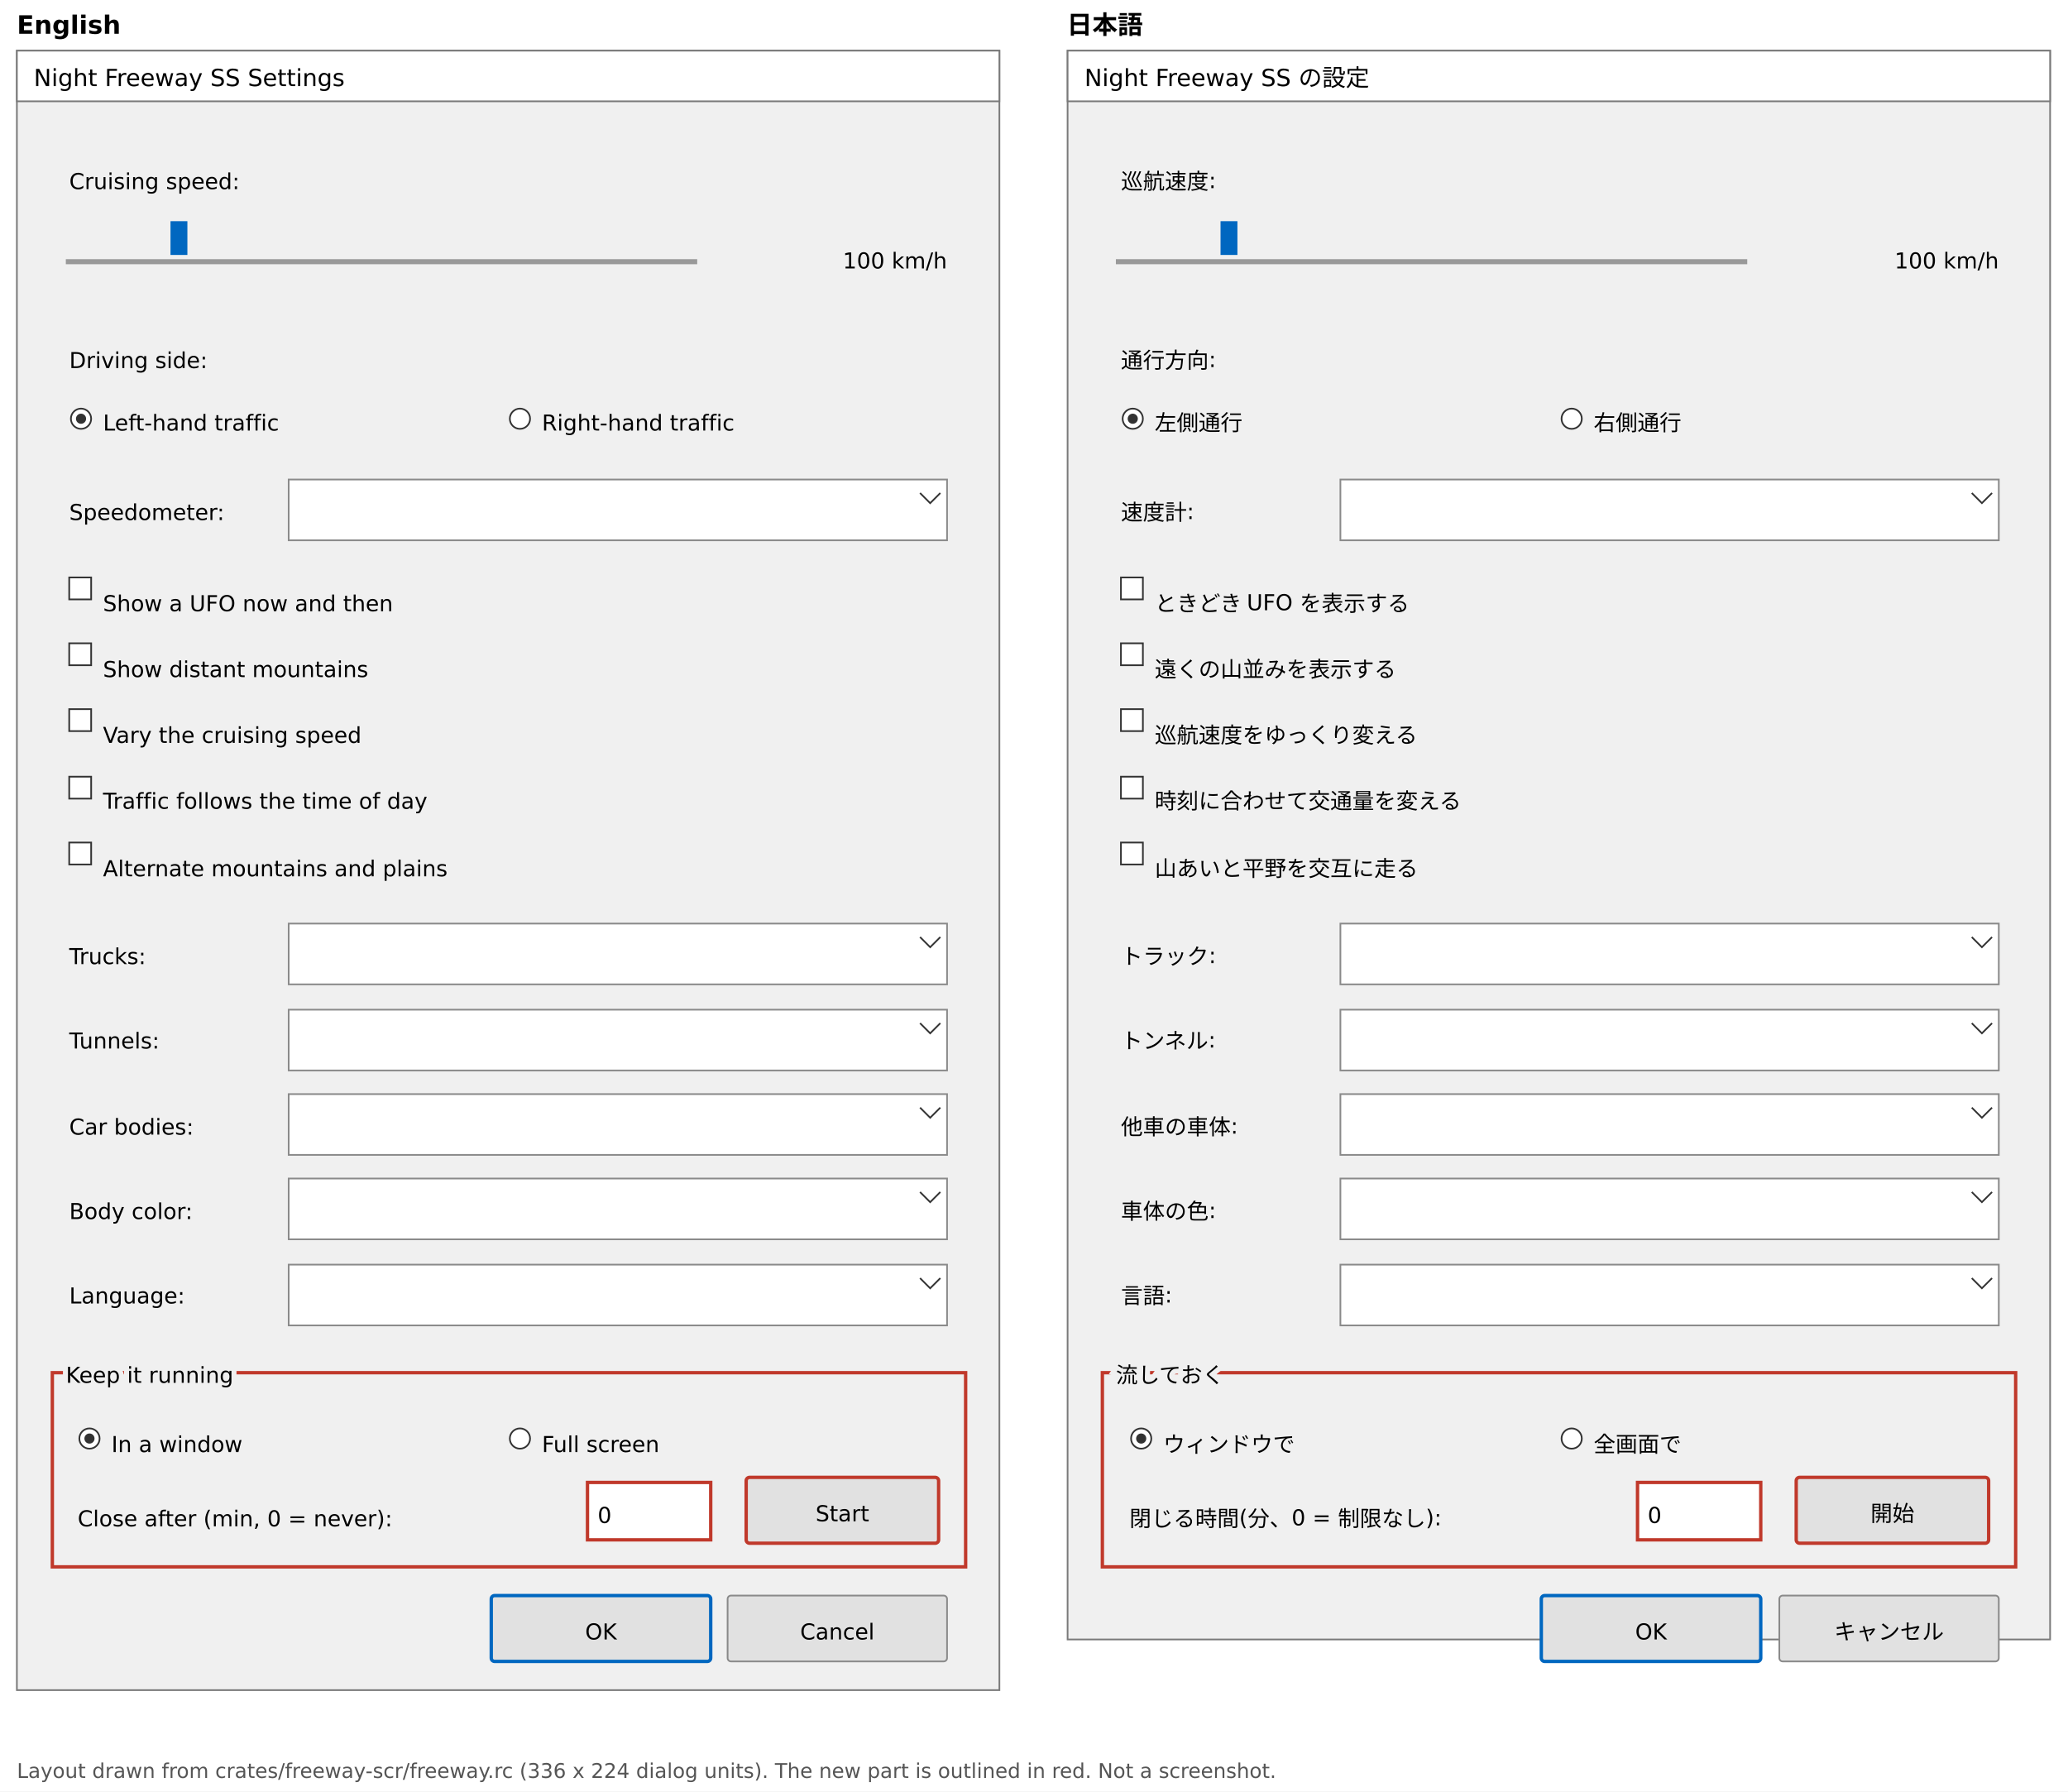
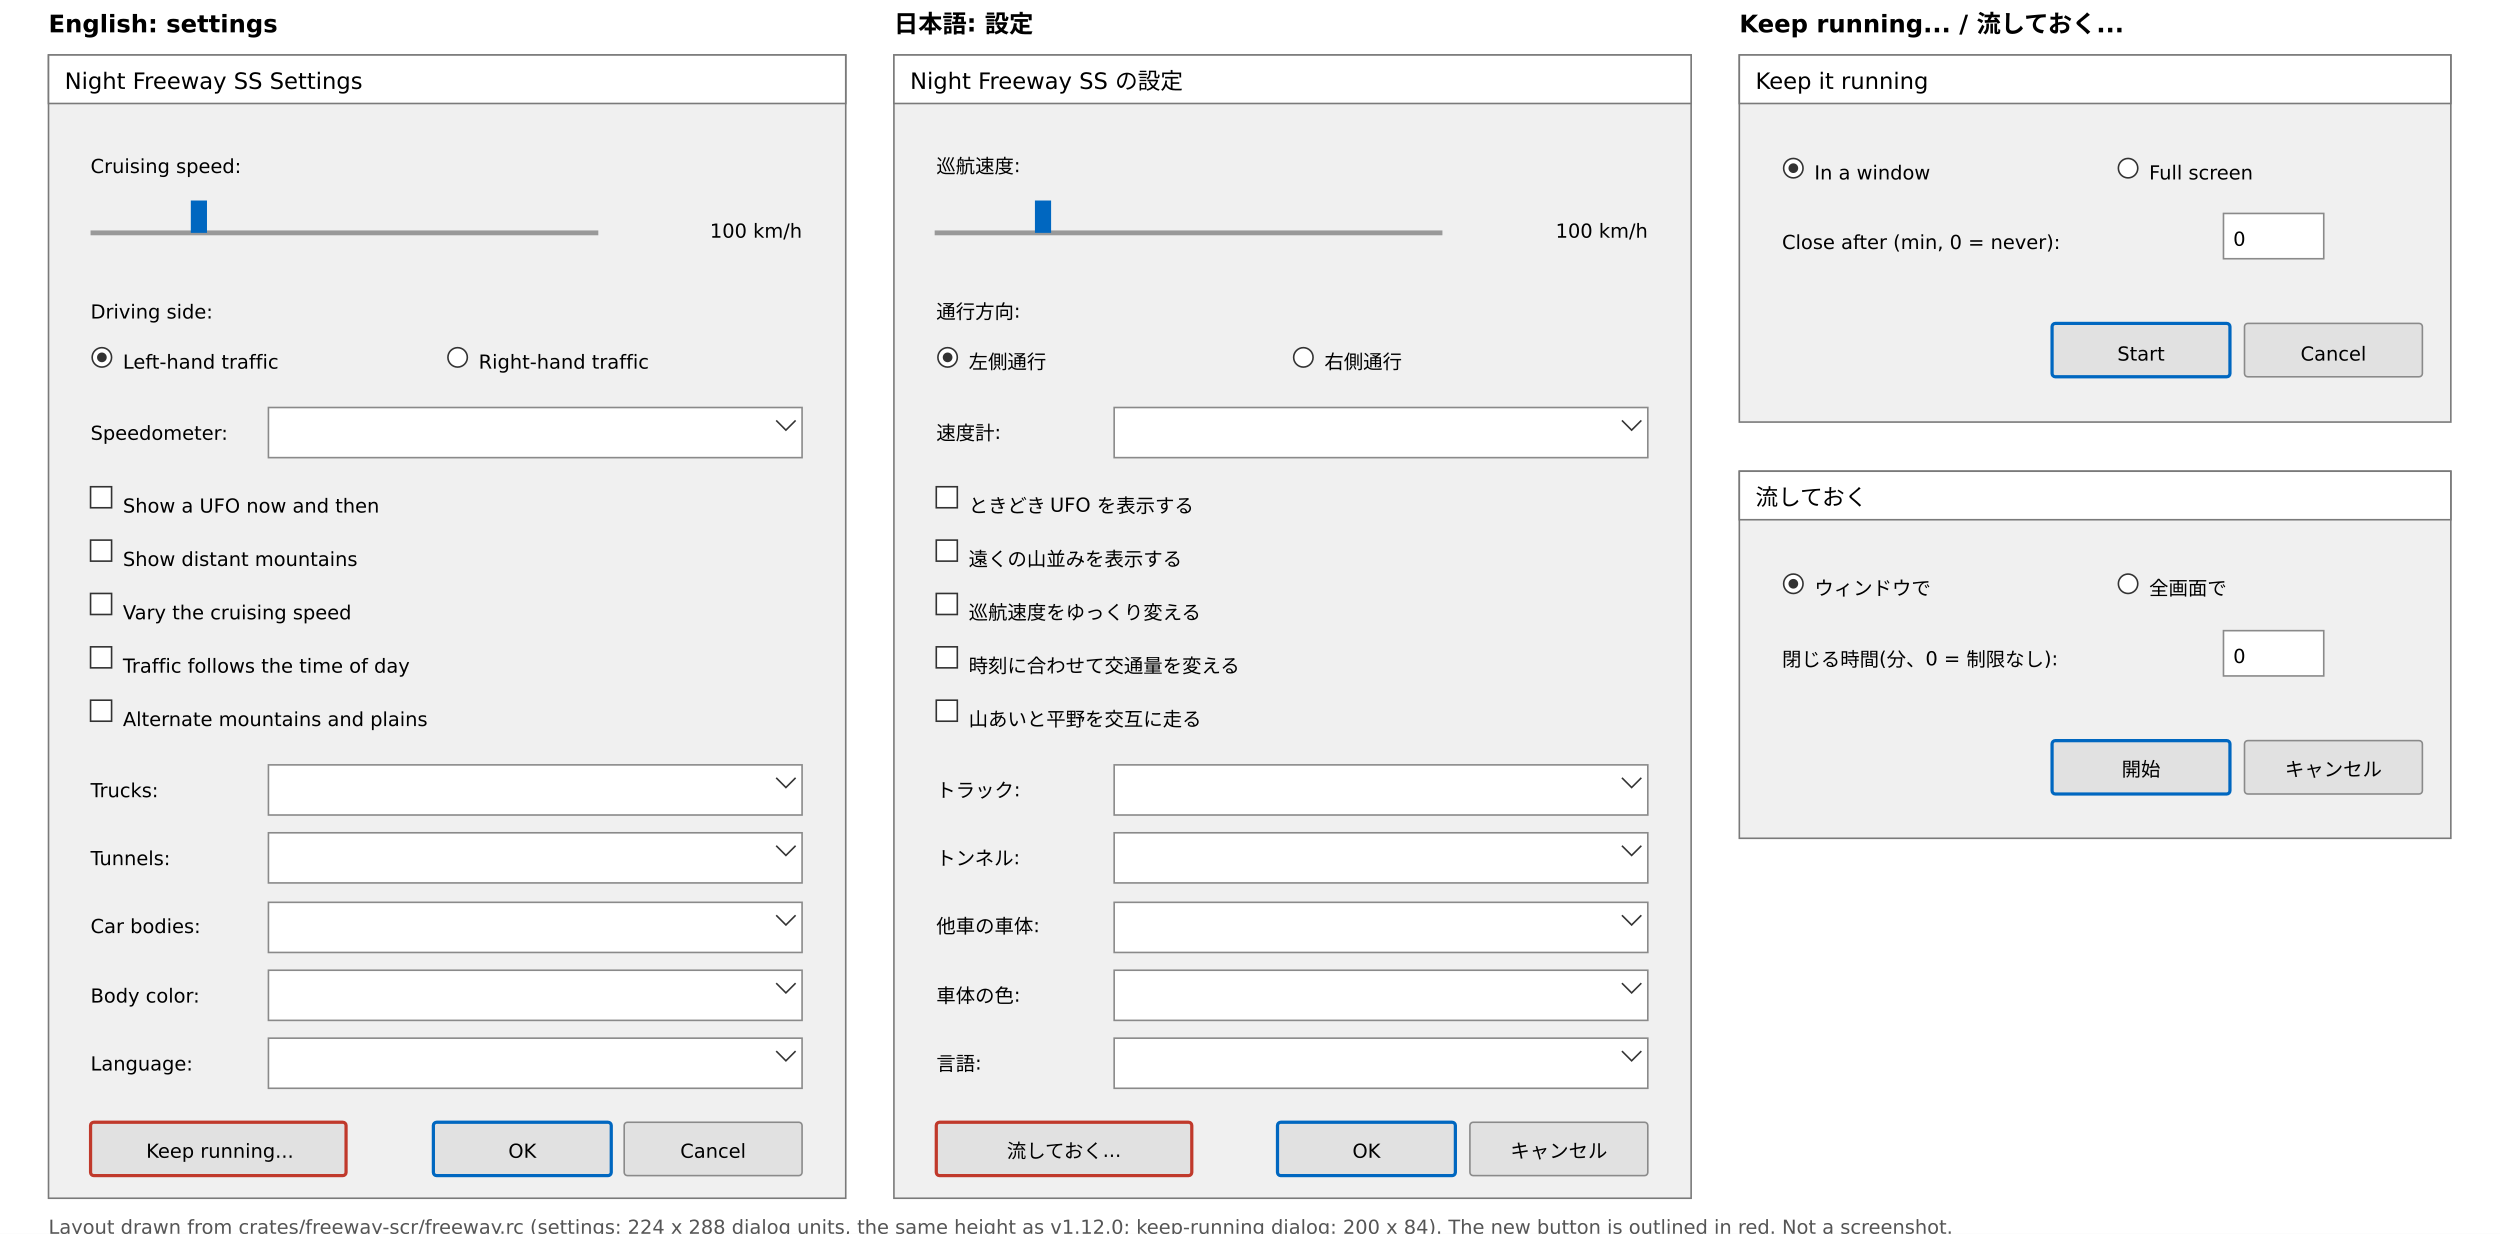
- <svg xmlns="http://www.w3.org/2000/svg" viewBox="0 0 1225 1061" font-family="Segoe UI, Yu Gothic UI, Meiryo, DejaVu Sans, sans-serif">
+ <svg xmlns="http://www.w3.org/2000/svg" viewBox="0 0 1546 763" font-family="Segoe UI, Yu Gothic UI, Meiryo, DejaVu Sans, sans-serif">
  <rect width="100%" height="100%" fill="#fff" />
-   <text x="10" y="20" font-size="15" font-weight="600">English</text>
-   <text x="632" y="20" font-size="15" font-weight="600">日本語</text>
-   <rect x="10" y="30" width="582" height="971" fill="#f0f0f0" stroke="#7a7a7a" />
-   <rect x="10" y="30" width="582" height="30" fill="#fff" stroke="#7a7a7a" />
-   <text x="20" y="51" font-size="14">Night Freeway SS Settings</text>
-   <text x="41" y="112" font-size="13">Cruising speed:</text>
-   <line x1="39" y1="155" x2="413" y2="155" stroke="#999" stroke-width="3" />
-   <rect x="101" y="131" width="10" height="20" fill="#0067c0" />
-   <text x="561" y="159" font-size="13" text-anchor="end">100 km/h</text>
-   <text x="41" y="218" font-size="13">Driving side:</text>
-   <circle cx="48" cy="248" r="6" fill="#fff" stroke="#333" />
-   <circle cx="48" cy="248" r="3" fill="#333" />
-   <text x="61" y="255" font-size="13">Left-hand traffic</text>
-   <circle cx="308" cy="248" r="6" fill="#fff" stroke="#333" />
-   <text x="321" y="255" font-size="13">Right-hand traffic</text>
-   <text x="41" y="308" font-size="13">Speedometer:</text>
-   <rect x="171" y="284" width="390" height="36" fill="#fff" stroke="#8a8a8a" />
-   <path d="M545 292 l6 6 l6 -6" fill="none" stroke="#333" />
-   <rect x="41" y="342" width="13" height="13" fill="#fff" stroke="#333" />
-   <text x="61" y="362" font-size="13">Show a UFO now and then</text>
-   <rect x="41" y="381" width="13" height="13" fill="#fff" stroke="#333" />
-   <text x="61" y="401" font-size="13">Show distant mountains</text>
-   <rect x="41" y="420" width="13" height="13" fill="#fff" stroke="#333" />
-   <text x="61" y="440" font-size="13">Vary the cruising speed</text>
-   <rect x="41" y="460" width="13" height="13" fill="#fff" stroke="#333" />
-   <text x="61" y="479" font-size="13">Traffic follows the time of day</text>
-   <rect x="41" y="499" width="13" height="13" fill="#fff" stroke="#333" />
-   <text x="61" y="519" font-size="13">Alternate mountains and plains</text>
-   <text x="41" y="571" font-size="13">Trucks:</text>
-   <rect x="171" y="547" width="390" height="36" fill="#fff" stroke="#8a8a8a" />
-   <path d="M545 555 l6 6 l6 -6" fill="none" stroke="#333" />
-   <text x="41" y="621" font-size="13">Tunnels:</text>
-   <rect x="171" y="598" width="390" height="36" fill="#fff" stroke="#8a8a8a" />
-   <path d="M545 606 l6 6 l6 -6" fill="none" stroke="#333" />
-   <text x="41" y="672" font-size="13">Car bodies:</text>
-   <rect x="171" y="648" width="390" height="36" fill="#fff" stroke="#8a8a8a" />
-   <path d="M545 656 l6 6 l6 -6" fill="none" stroke="#333" />
-   <text x="41" y="722" font-size="13">Body color:</text>
-   <rect x="171" y="698" width="390" height="36" fill="#fff" stroke="#8a8a8a" />
-   <path d="M545 706 l6 6 l6 -6" fill="none" stroke="#333" />
-   <text x="41" y="772" font-size="13">Language:</text>
-   <rect x="171" y="749" width="390" height="36" fill="#fff" stroke="#8a8a8a" />
-   <path d="M545 757 l6 6 l6 -6" fill="none" stroke="#333" />
-   <rect x="31" y="813" width="541" height="115" fill="none" stroke="#c0392b" stroke-width="2" />
-   <text x="39" y="819" font-size="13" fill="#000" style="paint-order:stroke" stroke="#f0f0f0" stroke-width="6">Keep it running</text>
-   <circle cx="53" cy="852" r="6" fill="#fff" stroke="#333" />
-   <circle cx="53" cy="852" r="3" fill="#333" />
-   <text x="66" y="860" font-size="13">In a window</text>
-   <circle cx="308" cy="852" r="6" fill="#fff" stroke="#333" />
-   <text x="321" y="860" font-size="13">Full screen</text>
-   <text x="46" y="904" font-size="13">Close after (min, 0 = never):</text>
-   <rect x="348" y="878" width="73" height="34" fill="#fff" stroke="#c0392b" stroke-width="2" />
-   <text x="354" y="902" font-size="13">0</text>
-   <rect x="442" y="875" width="114" height="39" rx="2" fill="#e1e1e1" stroke="#c0392b" stroke-width="2" />
-   <text x="499" y="901" font-size="13" text-anchor="middle">Start</text>
-   <rect x="291" y="945" width="130" height="39" rx="2" fill="#e1e1e1" stroke="#0067c0" stroke-width="2" />
-   <text x="356" y="971" font-size="13" text-anchor="middle">OK</text>
-   <rect x="431" y="945" width="130" height="39" rx="2" fill="#e1e1e1" stroke="#8a8a8a" stroke-width="1" />
-   <text x="496" y="971" font-size="13" text-anchor="middle">Cancel</text>
-   <rect x="632.4" y="30" width="582" height="941" fill="#f0f0f0" stroke="#7a7a7a" />
-   <rect x="632.4" y="30" width="582" height="30" fill="#fff" stroke="#7a7a7a" />
-   <text x="642.4" y="51" font-size="14">Night Freeway SS の設定</text>
-   <text x="664" y="112" font-size="13">巡航速度:</text>
-   <line x1="661" y1="155" x2="1035" y2="155" stroke="#999" stroke-width="3" />
-   <rect x="723" y="131" width="10" height="20" fill="#0067c0" />
-   <text x="1184" y="159" font-size="13" text-anchor="end">100 km/h</text>
-   <text x="664" y="218" font-size="13">通行方向:</text>
-   <circle cx="671" cy="248" r="6" fill="#fff" stroke="#333" />
-   <circle cx="671" cy="248" r="3" fill="#333" />
-   <text x="684" y="255" font-size="13">左側通行</text>
-   <circle cx="931" cy="248" r="6" fill="#fff" stroke="#333" />
-   <text x="944" y="255" font-size="13">右側通行</text>
-   <text x="664" y="308" font-size="13">速度計:</text>
-   <rect x="794" y="284" width="390" height="36" fill="#fff" stroke="#8a8a8a" />
-   <path d="M1168 292 l6 6 l6 -6" fill="none" stroke="#333" />
-   <rect x="664" y="342" width="13" height="13" fill="#fff" stroke="#333" />
-   <text x="684" y="362" font-size="13">ときどき UFO を表示する</text>
-   <rect x="664" y="381" width="13" height="13" fill="#fff" stroke="#333" />
-   <text x="684" y="401" font-size="13">遠くの山並みを表示する</text>
-   <rect x="664" y="420" width="13" height="13" fill="#fff" stroke="#333" />
-   <text x="684" y="440" font-size="13">巡航速度をゆっくり変える</text>
-   <rect x="664" y="460" width="13" height="13" fill="#fff" stroke="#333" />
-   <text x="684" y="479" font-size="13">時刻に合わせて交通量を変える</text>
-   <rect x="664" y="499" width="13" height="13" fill="#fff" stroke="#333" />
-   <text x="684" y="519" font-size="13">山あいと平野を交互に走る</text>
-   <text x="664" y="571" font-size="13">トラック:</text>
-   <rect x="794" y="547" width="390" height="36" fill="#fff" stroke="#8a8a8a" />
-   <path d="M1168 555 l6 6 l6 -6" fill="none" stroke="#333" />
-   <text x="664" y="621" font-size="13">トンネル:</text>
-   <rect x="794" y="598" width="390" height="36" fill="#fff" stroke="#8a8a8a" />
-   <path d="M1168 606 l6 6 l6 -6" fill="none" stroke="#333" />
-   <text x="664" y="672" font-size="13">他車の車体:</text>
-   <rect x="794" y="648" width="390" height="36" fill="#fff" stroke="#8a8a8a" />
-   <path d="M1168 656 l6 6 l6 -6" fill="none" stroke="#333" />
-   <text x="664" y="722" font-size="13">車体の色:</text>
-   <rect x="794" y="698" width="390" height="36" fill="#fff" stroke="#8a8a8a" />
-   <path d="M1168 706 l6 6 l6 -6" fill="none" stroke="#333" />
-   <text x="664" y="772" font-size="13">言語:</text>
-   <rect x="794" y="749" width="390" height="36" fill="#fff" stroke="#8a8a8a" />
-   <path d="M1168 757 l6 6 l6 -6" fill="none" stroke="#333" />
-   <rect x="653" y="813" width="541" height="115" fill="none" stroke="#c0392b" stroke-width="2" />
-   <text x="661" y="819" font-size="13" fill="#000" style="paint-order:stroke" stroke="#f0f0f0" stroke-width="6">流しておく</text>
-   <circle cx="676" cy="852" r="6" fill="#fff" stroke="#333" />
-   <circle cx="676" cy="852" r="3" fill="#333" />
-   <text x="689" y="860" font-size="13">ウィンドウで</text>
-   <circle cx="931" cy="852" r="6" fill="#fff" stroke="#333" />
-   <text x="944" y="860" font-size="13">全画面で</text>
-   <text x="669" y="904" font-size="13">閉じる時間(分、0 = 制限なし):</text>
-   <rect x="970" y="878" width="73" height="34" fill="#fff" stroke="#c0392b" stroke-width="2" />
-   <text x="976" y="902" font-size="13">0</text>
-   <rect x="1064" y="875" width="114" height="39" rx="2" fill="#e1e1e1" stroke="#c0392b" stroke-width="2" />
-   <text x="1121" y="901" font-size="13" text-anchor="middle">開始</text>
-   <rect x="913" y="945" width="130" height="39" rx="2" fill="#e1e1e1" stroke="#0067c0" stroke-width="2" />
-   <text x="978" y="971" font-size="13" text-anchor="middle">OK</text>
-   <rect x="1054" y="945" width="130" height="39" rx="2" fill="#e1e1e1" stroke="#8a8a8a" stroke-width="1" />
-   <text x="1119" y="971" font-size="13" text-anchor="middle">キャンセル</text>
-   <text x="10" y="1053" font-size="12" fill="#555">Layout drawn from crates/freeway-scr/freeway.rc (336 x 224 dialog units). The new part is outlined in red. Not a screenshot.</text>
+   <text x="30" y="20" font-size="15" font-weight="600">English: settings</text>
+   <rect x="30" y="34" width="493" height="707" fill="#f0f0f0" stroke="#7a7a7a" />
+   <rect x="30" y="34" width="493" height="30" fill="#fff" stroke="#7a7a7a" />
+   <text x="40" y="55" font-size="14">Night Freeway SS Settings</text>
+   <text x="56" y="107" font-size="12">Cruising speed:</text>
+   <line x1="56" y1="144" x2="370" y2="144" stroke="#999" stroke-width="3" />
+   <rect x="118" y="124" width="10" height="20" fill="#0067c0" />
+   <text x="496" y="147" font-size="12" text-anchor="end">100 km/h</text>
+   <text x="56" y="197" font-size="12">Driving side:</text>
+   <circle cx="63" cy="221" r="6" fill="#fff" stroke="#333" />
+   <circle cx="63" cy="221" r="3" fill="#333" />
+   <text x="76" y="228" font-size="12">Left-hand traffic</text>
+   <circle cx="283" cy="221" r="6" fill="#fff" stroke="#333" />
+   <text x="296" y="228" font-size="12">Right-hand traffic</text>
+   <text x="56" y="272" font-size="12">Speedometer:</text>
+   <rect x="166" y="252" width="330" height="31" fill="#fff" stroke="#8a8a8a" />
+   <path d="M480 260 l6 6 l6 -6" fill="none" stroke="#333" />
+   <rect x="56" y="301" width="13" height="13" fill="#fff" stroke="#333" />
+   <text x="76" y="317" font-size="12">Show a UFO now and then</text>
+   <rect x="56" y="334" width="13" height="13" fill="#fff" stroke="#333" />
+   <text x="76" y="350" font-size="12">Show distant mountains</text>
+   <rect x="56" y="367" width="13" height="13" fill="#fff" stroke="#333" />
+   <text x="76" y="383" font-size="12">Vary the cruising speed</text>
+   <rect x="56" y="400" width="13" height="13" fill="#fff" stroke="#333" />
+   <text x="76" y="416" font-size="12">Traffic follows the time of day</text>
+   <rect x="56" y="433" width="13" height="13" fill="#fff" stroke="#333" />
+   <text x="76" y="449" font-size="12">Alternate mountains and plains</text>
+   <text x="56" y="493" font-size="12">Trucks:</text>
+   <rect x="166" y="473" width="330" height="31" fill="#fff" stroke="#8a8a8a" />
+   <path d="M480 481 l6 6 l6 -6" fill="none" stroke="#333" />
+   <text x="56" y="535" font-size="12">Tunnels:</text>
+   <rect x="166" y="515" width="330" height="31" fill="#fff" stroke="#8a8a8a" />
+   <path d="M480 523 l6 6 l6 -6" fill="none" stroke="#333" />
+   <text x="56" y="577" font-size="12">Car bodies:</text>
+   <rect x="166" y="558" width="330" height="31" fill="#fff" stroke="#8a8a8a" />
+   <path d="M480 566 l6 6 l6 -6" fill="none" stroke="#333" />
+   <text x="56" y="620" font-size="12">Body color:</text>
+   <rect x="166" y="600" width="330" height="31" fill="#fff" stroke="#8a8a8a" />
+   <path d="M480 608 l6 6 l6 -6" fill="none" stroke="#333" />
+   <text x="56" y="662" font-size="12">Language:</text>
+   <rect x="166" y="642" width="330" height="31" fill="#fff" stroke="#8a8a8a" />
+   <path d="M480 650 l6 6 l6 -6" fill="none" stroke="#333" />
+   <rect x="56" y="694" width="158" height="33" rx="2" fill="#e1e1e1" stroke="#c0392b" stroke-width="2" />
+   <text x="136" y="716" font-size="12" text-anchor="middle">Keep running...</text>
+   <rect x="268" y="694" width="110" height="33" rx="2" fill="#e1e1e1" stroke="#0067c0" stroke-width="2" />
+   <text x="323" y="716" font-size="12" text-anchor="middle">OK</text>
+   <rect x="386" y="694" width="110" height="33" rx="2" fill="#e1e1e1" stroke="#8a8a8a" stroke-width="1" />
+   <text x="441" y="716" font-size="12" text-anchor="middle">Cancel</text>
+   <text x="552.8" y="20" font-size="15" font-weight="600">日本語: 設定</text>
+   <rect x="552.8" y="34" width="493" height="707" fill="#f0f0f0" stroke="#7a7a7a" />
+   <rect x="552.8" y="34" width="493" height="30" fill="#fff" stroke="#7a7a7a" />
+   <text x="562.8" y="55" font-size="14">Night Freeway SS の設定</text>
+   <text x="579" y="107" font-size="12">巡航速度:</text>
+   <line x1="578" y1="144" x2="892" y2="144" stroke="#999" stroke-width="3" />
+   <rect x="640" y="124" width="10" height="20" fill="#0067c0" />
+   <text x="1019" y="147" font-size="12" text-anchor="end">100 km/h</text>
+   <text x="579" y="197" font-size="12">通行方向:</text>
+   <circle cx="586" cy="221" r="6" fill="#fff" stroke="#333" />
+   <circle cx="586" cy="221" r="3" fill="#333" />
+   <text x="599" y="228" font-size="12">左側通行</text>
+   <circle cx="806" cy="221" r="6" fill="#fff" stroke="#333" />
+   <text x="819" y="228" font-size="12">右側通行</text>
+   <text x="579" y="272" font-size="12">速度計:</text>
+   <rect x="689" y="252" width="330" height="31" fill="#fff" stroke="#8a8a8a" />
+   <path d="M1003 260 l6 6 l6 -6" fill="none" stroke="#333" />
+   <rect x="579" y="301" width="13" height="13" fill="#fff" stroke="#333" />
+   <text x="599" y="317" font-size="12">ときどき UFO を表示する</text>
+   <rect x="579" y="334" width="13" height="13" fill="#fff" stroke="#333" />
+   <text x="599" y="350" font-size="12">遠くの山並みを表示する</text>
+   <rect x="579" y="367" width="13" height="13" fill="#fff" stroke="#333" />
+   <text x="599" y="383" font-size="12">巡航速度をゆっくり変える</text>
+   <rect x="579" y="400" width="13" height="13" fill="#fff" stroke="#333" />
+   <text x="599" y="416" font-size="12">時刻に合わせて交通量を変える</text>
+   <rect x="579" y="433" width="13" height="13" fill="#fff" stroke="#333" />
+   <text x="599" y="449" font-size="12">山あいと平野を交互に走る</text>
+   <text x="579" y="493" font-size="12">トラック:</text>
+   <rect x="689" y="473" width="330" height="31" fill="#fff" stroke="#8a8a8a" />
+   <path d="M1003 481 l6 6 l6 -6" fill="none" stroke="#333" />
+   <text x="579" y="535" font-size="12">トンネル:</text>
+   <rect x="689" y="515" width="330" height="31" fill="#fff" stroke="#8a8a8a" />
+   <path d="M1003 523 l6 6 l6 -6" fill="none" stroke="#333" />
+   <text x="579" y="577" font-size="12">他車の車体:</text>
+   <rect x="689" y="558" width="330" height="31" fill="#fff" stroke="#8a8a8a" />
+   <path d="M1003 566 l6 6 l6 -6" fill="none" stroke="#333" />
+   <text x="579" y="620" font-size="12">車体の色:</text>
+   <rect x="689" y="600" width="330" height="31" fill="#fff" stroke="#8a8a8a" />
+   <path d="M1003 608 l6 6 l6 -6" fill="none" stroke="#333" />
+   <text x="579" y="662" font-size="12">言語:</text>
+   <rect x="689" y="642" width="330" height="31" fill="#fff" stroke="#8a8a8a" />
+   <path d="M1003 650 l6 6 l6 -6" fill="none" stroke="#333" />
+   <rect x="579" y="694" width="158" height="33" rx="2" fill="#e1e1e1" stroke="#c0392b" stroke-width="2" />
+   <text x="658" y="716" font-size="12" text-anchor="middle">流しておく...</text>
+   <rect x="790" y="694" width="110" height="33" rx="2" fill="#e1e1e1" stroke="#0067c0" stroke-width="2" />
+   <text x="845" y="716" font-size="12" text-anchor="middle">OK</text>
+   <rect x="909" y="694" width="110" height="33" rx="2" fill="#e1e1e1" stroke="#8a8a8a" stroke-width="1" />
+   <text x="964" y="716" font-size="12" text-anchor="middle">キャンセル</text>
+   <text x="1075.6" y="20" font-size="15" font-weight="600">Keep running... / 流しておく...</text>
+   <rect x="1075.6" y="34" width="440" height="227" fill="#f0f0f0" stroke="#7a7a7a" />
+   <rect x="1075.6" y="34" width="440" height="30" fill="#fff" stroke="#7a7a7a" />
+   <text x="1085.6" y="55" font-size="14">Keep it running</text>
+   <circle cx="1109" cy="104" r="6" fill="#fff" stroke="#333" />
+   <circle cx="1109" cy="104" r="3" fill="#333" />
+   <text x="1122" y="111" font-size="12">In a window</text>
+   <circle cx="1316" cy="104" r="6" fill="#fff" stroke="#333" />
+   <text x="1329" y="111" font-size="12">Full screen</text>
+   <text x="1102" y="154" font-size="12">Close after (min, 0 = never):</text>
+   <rect x="1375" y="132" width="62" height="28" fill="#fff" stroke="#8a8a8a" />
+   <text x="1381" y="152" font-size="12">0</text>
+   <rect x="1269" y="200" width="110" height="33" rx="2" fill="#e1e1e1" stroke="#0067c0" stroke-width="2" />
+   <text x="1324" y="223" font-size="12" text-anchor="middle">Start</text>
+   <rect x="1388" y="200" width="110" height="33" rx="2" fill="#e1e1e1" stroke="#8a8a8a" stroke-width="1" />
+   <text x="1443" y="223" font-size="12" text-anchor="middle">Cancel</text>
+   <rect x="1075.6" y="291.4" width="440" height="227" fill="#f0f0f0" stroke="#7a7a7a" />
+   <rect x="1075.6" y="291.4" width="440" height="30" fill="#fff" stroke="#7a7a7a" />
+   <text x="1085.6" y="312.4" font-size="14">流しておく</text>
+   <circle cx="1109" cy="361" r="6" fill="#fff" stroke="#333" />
+   <circle cx="1109" cy="361" r="3" fill="#333" />
+   <text x="1122" y="368" font-size="12">ウィンドウで</text>
+   <circle cx="1316" cy="361" r="6" fill="#fff" stroke="#333" />
+   <text x="1329" y="368" font-size="12">全画面で</text>
+   <text x="1102" y="412" font-size="12">閉じる時間(分、0 = 制限なし):</text>
+   <rect x="1375" y="390" width="62" height="28" fill="#fff" stroke="#8a8a8a" />
+   <text x="1381" y="410" font-size="12">0</text>
+   <rect x="1269" y="458" width="110" height="33" rx="2" fill="#e1e1e1" stroke="#0067c0" stroke-width="2" />
+   <text x="1324" y="480" font-size="12" text-anchor="middle">開始</text>
+   <rect x="1388" y="458" width="110" height="33" rx="2" fill="#e1e1e1" stroke="#8a8a8a" stroke-width="1" />
+   <text x="1443" y="480" font-size="12" text-anchor="middle">キャンセル</text>
+   <text x="30" y="763" font-size="12" fill="#555">Layout drawn from crates/freeway-scr/freeway.rc (settings: 224 x 288 dialog units, the same height as v1.12.0; keep-running dialog: 200 x 84). The new button is outlined in red. Not a screenshot.</text>
</svg>
